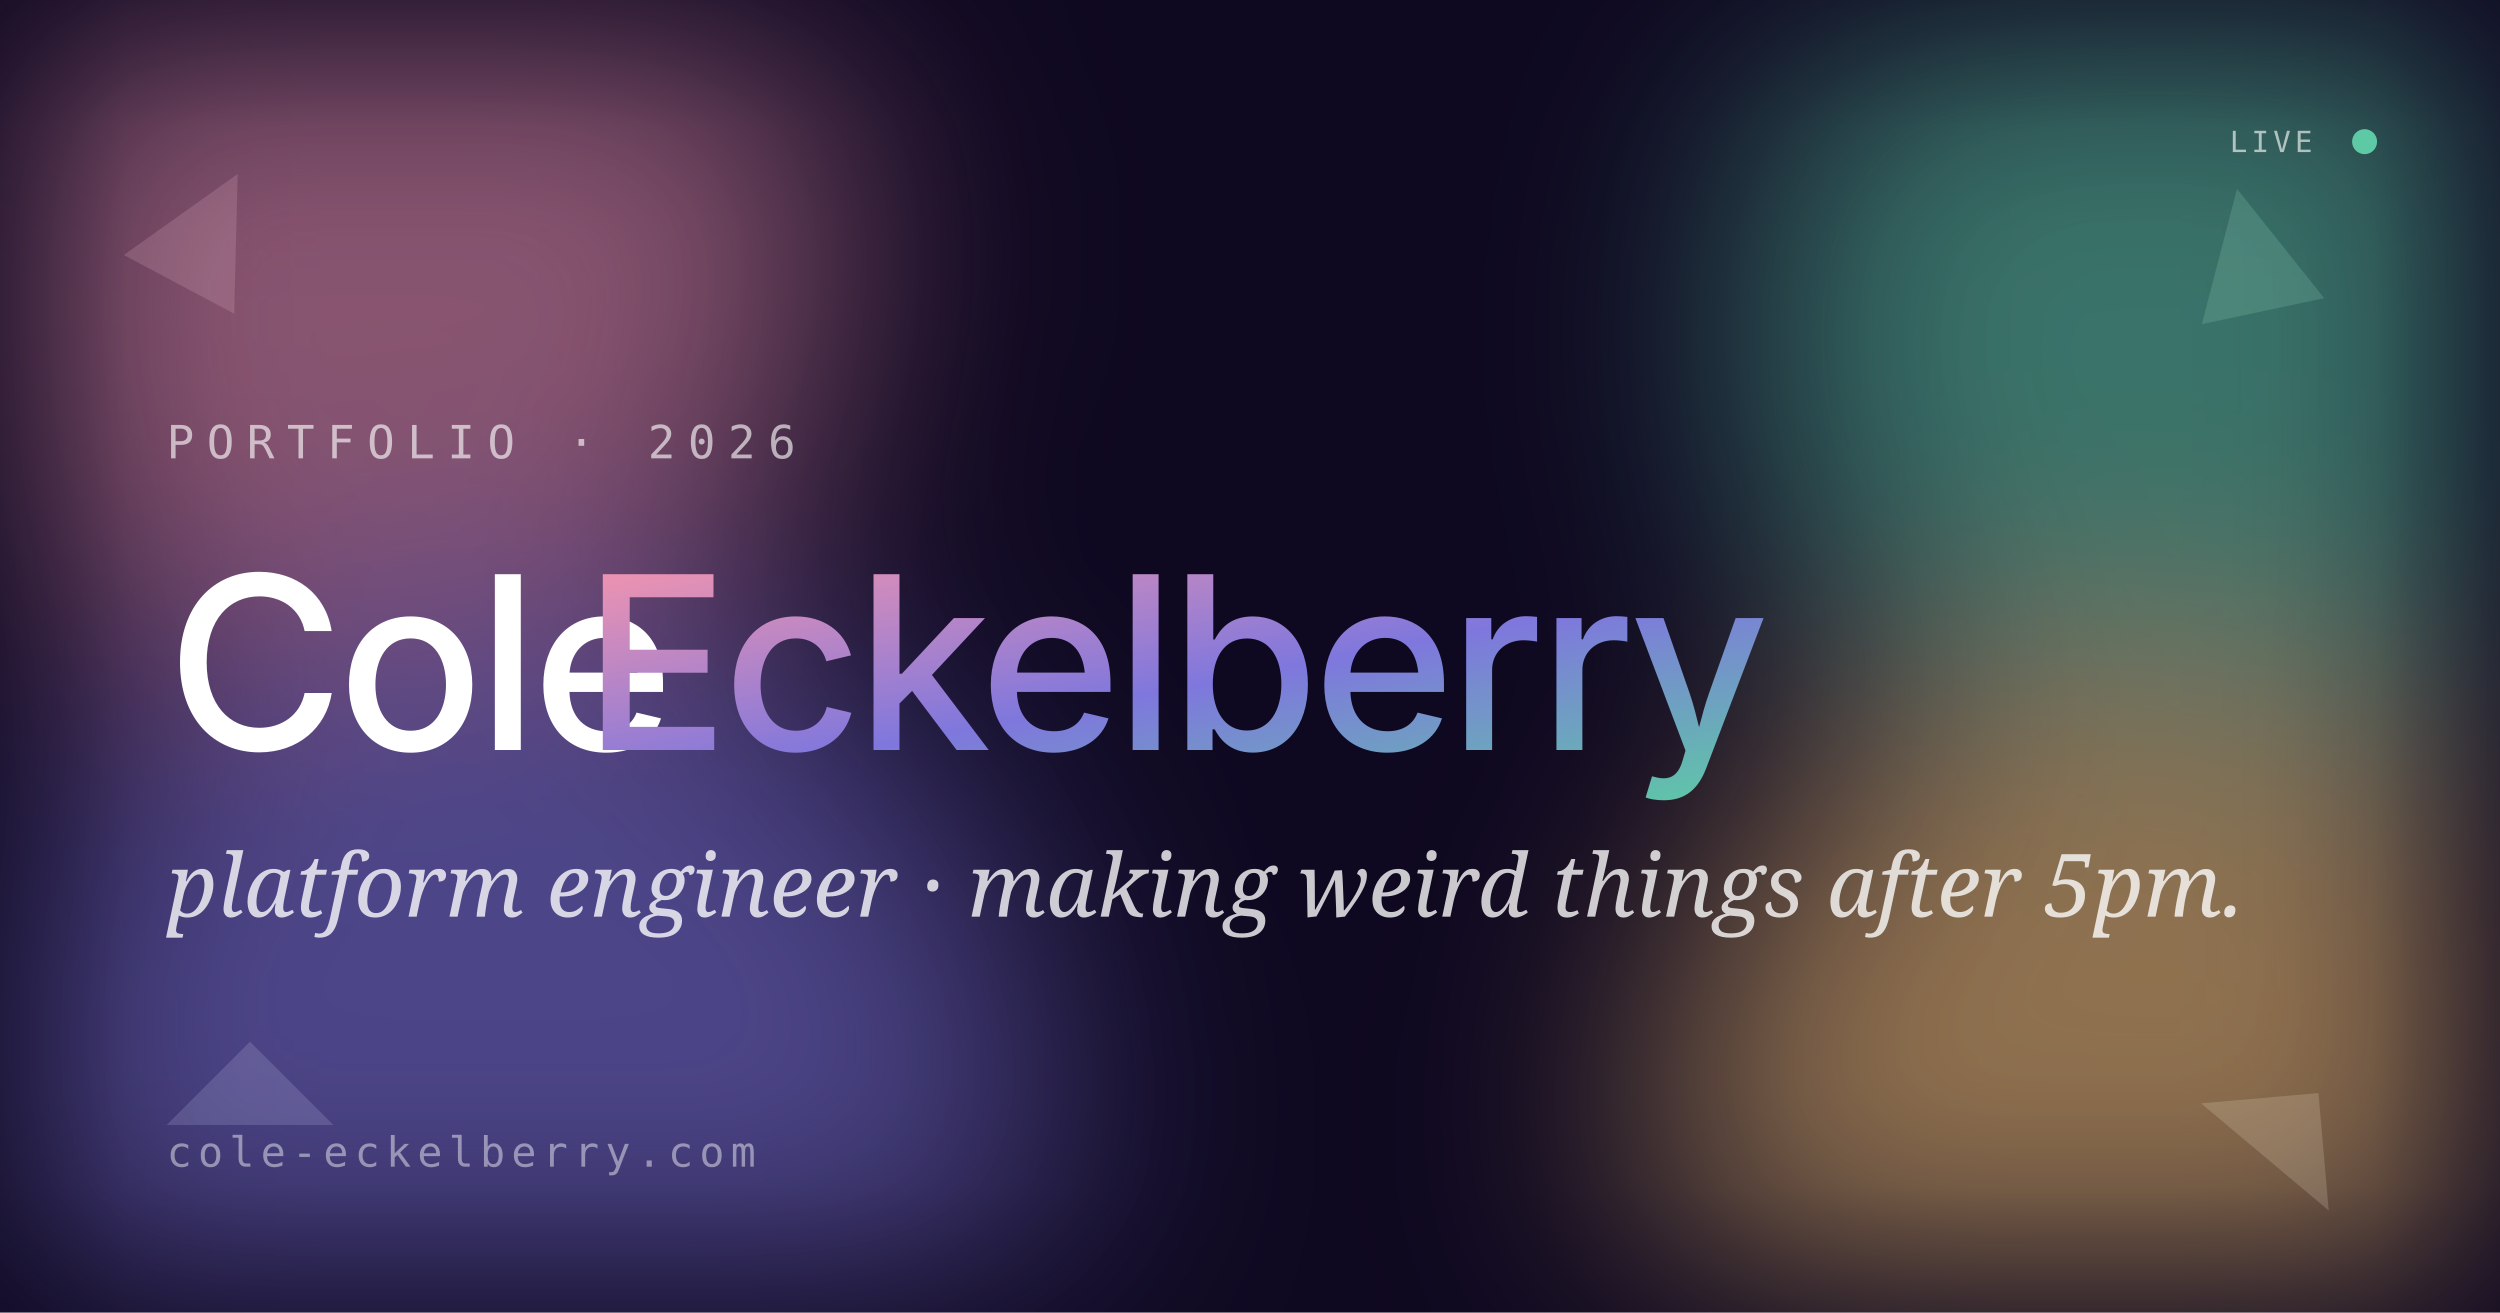
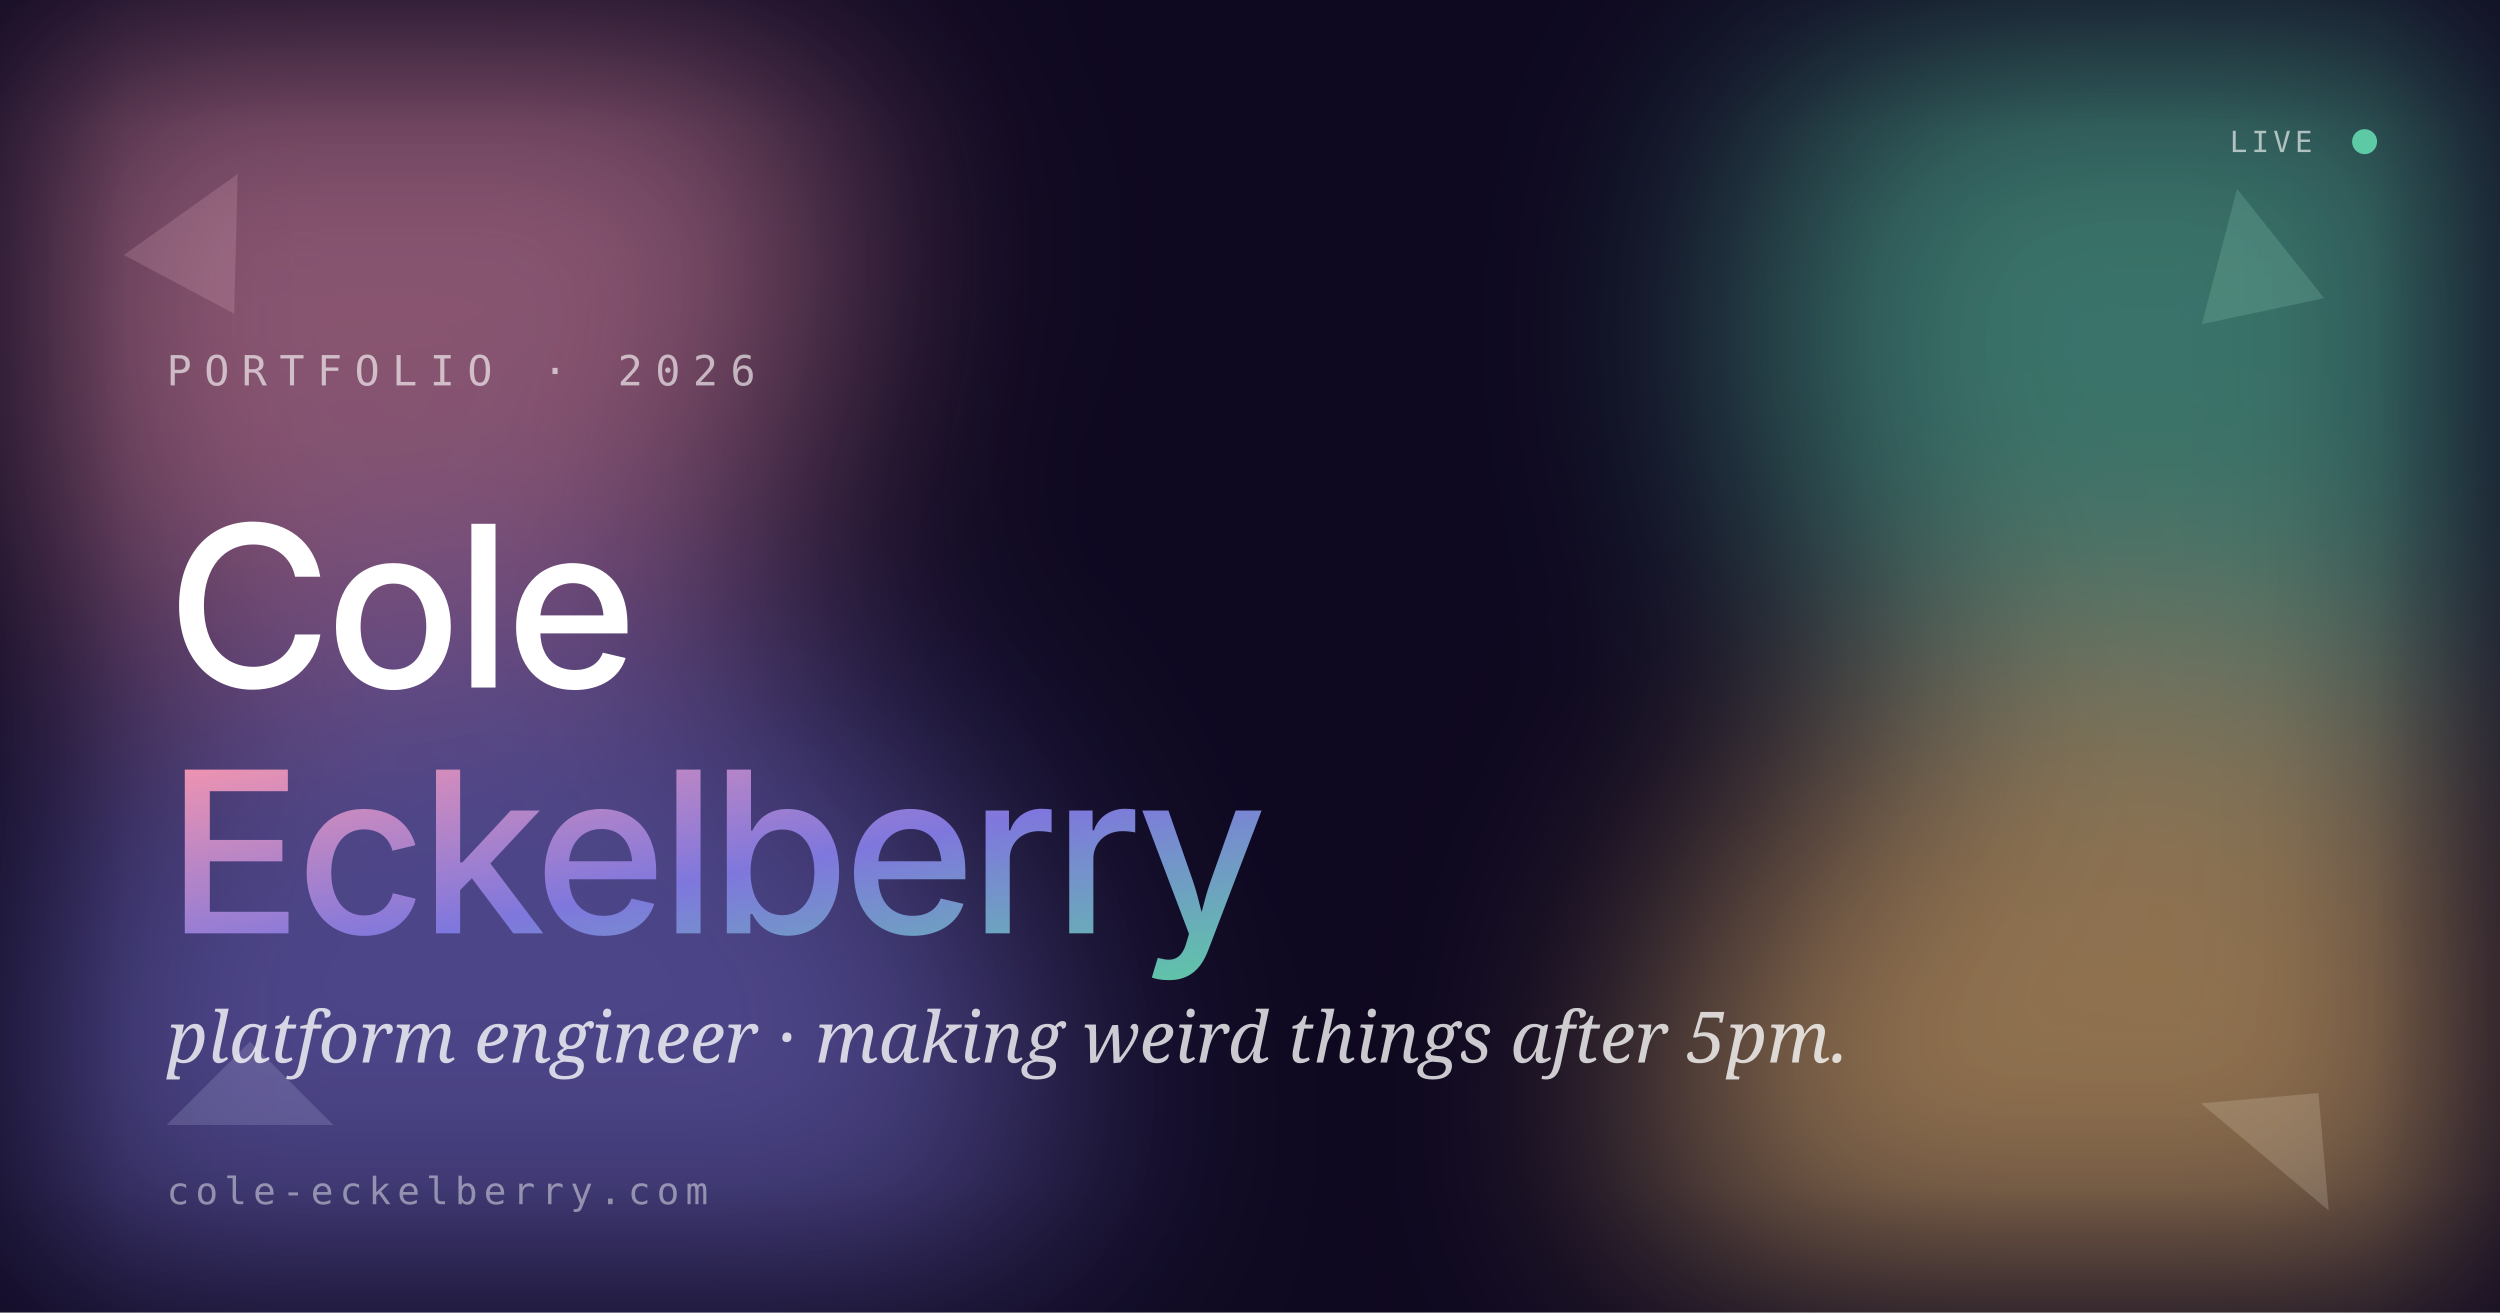
<svg xmlns="http://www.w3.org/2000/svg" viewBox="0 0 1200 630" preserveAspectRatio="xMidYMid slice" role="img" aria-label="cole eckelberry — platform engineer">
  <rect width="1200" height="630" fill="#0e0820" />
  <defs>
    <filter id="b" x="-20%" y="-20%" width="140%" height="140%">
      <feGaussianBlur stdDeviation="64" />
    </filter>
    <linearGradient id="grad" x1="0%" y1="0%" x2="100%" y2="100%">
      <stop offset="0%" stop-color="#ED93B1" />
      <stop offset="50%" stop-color="#7F77DD" />
      <stop offset="100%" stop-color="#5DCAA5" />
    </linearGradient>
  </defs>
  <g filter="url(#b)" opacity="0.55">
    <circle cx="180" cy="120" r="220" fill="#ED93B1" />
    <circle cx="1080" cy="160" r="240" fill="#5DCAA5" />
    <circle cx="240" cy="540" r="260" fill="#7F77DD" />
    <circle cx="1020" cy="540" r="220" fill="#FAC775" />
  </g>
  <g opacity="0.18">
    <polygon points="100,80 130,140 70,140" fill="#F4C0D1" transform="rotate(28 100 110)" />
    <polygon points="1080,90 1110,150 1050,150" fill="#9FE1CB" transform="rotate(-12 1080 120)" />
    <polygon points="120,500 160,540 80,540" fill="#CECBF6" />
    <polygon points="1100,520 1140,560 1060,560" fill="#FAEEDA" transform="rotate(40 1100 540)" />
  </g>
-   <text x="80" y="220" font-family="JetBrains Mono, ui-monospace, monospace" font-size="22" font-weight="500" letter-spacing="6" fill="rgba(255,255,255,0.62)">PORTFOLIO · 2026</text>
-   <text x="80" y="360" font-family="Inter, system-ui, sans-serif" font-size="116" font-weight="500" letter-spacing="-3" fill="#ffffff">Cole</text>
-   <text x="280" y="360" font-family="Inter, system-ui, sans-serif" font-size="116" font-weight="500" letter-spacing="-3" fill="url(#grad)">Eckelberry</text>
-   <text x="80" y="440" font-family="Instrument Serif, Georgia, serif" font-style="italic" font-size="42" fill="rgba(255,255,255,0.78)">platform engineer · making weird things after 5pm.</text>
-   <text x="80" y="560" font-family="JetBrains Mono, ui-monospace, monospace" font-size="20" letter-spacing="3" fill="rgba(255,255,255,0.45)">cole-eckelberry.com</text>
+   <text x="80" y="185" font-family="JetBrains Mono, ui-monospace, monospace" font-size="20" font-weight="500" letter-spacing="6" fill="rgba(255,255,255,0.62)">PORTFOLIO · 2026</text>
+   <text x="80" y="330" font-family="Inter, system-ui, sans-serif" font-size="108" font-weight="500" letter-spacing="-3" fill="#ffffff">Cole</text>
+   <text x="80" y="448" font-family="Inter, system-ui, sans-serif" font-size="108" font-weight="500" letter-spacing="-3" fill="url(#grad)">Eckelberry</text>
+   <text x="80" y="510" font-family="Instrument Serif, Georgia, serif" font-style="italic" font-size="34" fill="rgba(255,255,255,0.78)">platform engineer · making weird things after 5pm.</text>
+   <text x="80" y="578" font-family="JetBrains Mono, ui-monospace, monospace" font-size="18" letter-spacing="3" fill="rgba(255,255,255,0.45)">cole-eckelberry.com</text>
  <circle cx="1135" cy="68" r="6" fill="#5DCAA5" />
  <text x="1110" y="73" font-family="JetBrains Mono, ui-monospace, monospace" font-size="14" text-anchor="end" letter-spacing="2" fill="rgba(255,255,255,0.62)">LIVE</text>
</svg>
